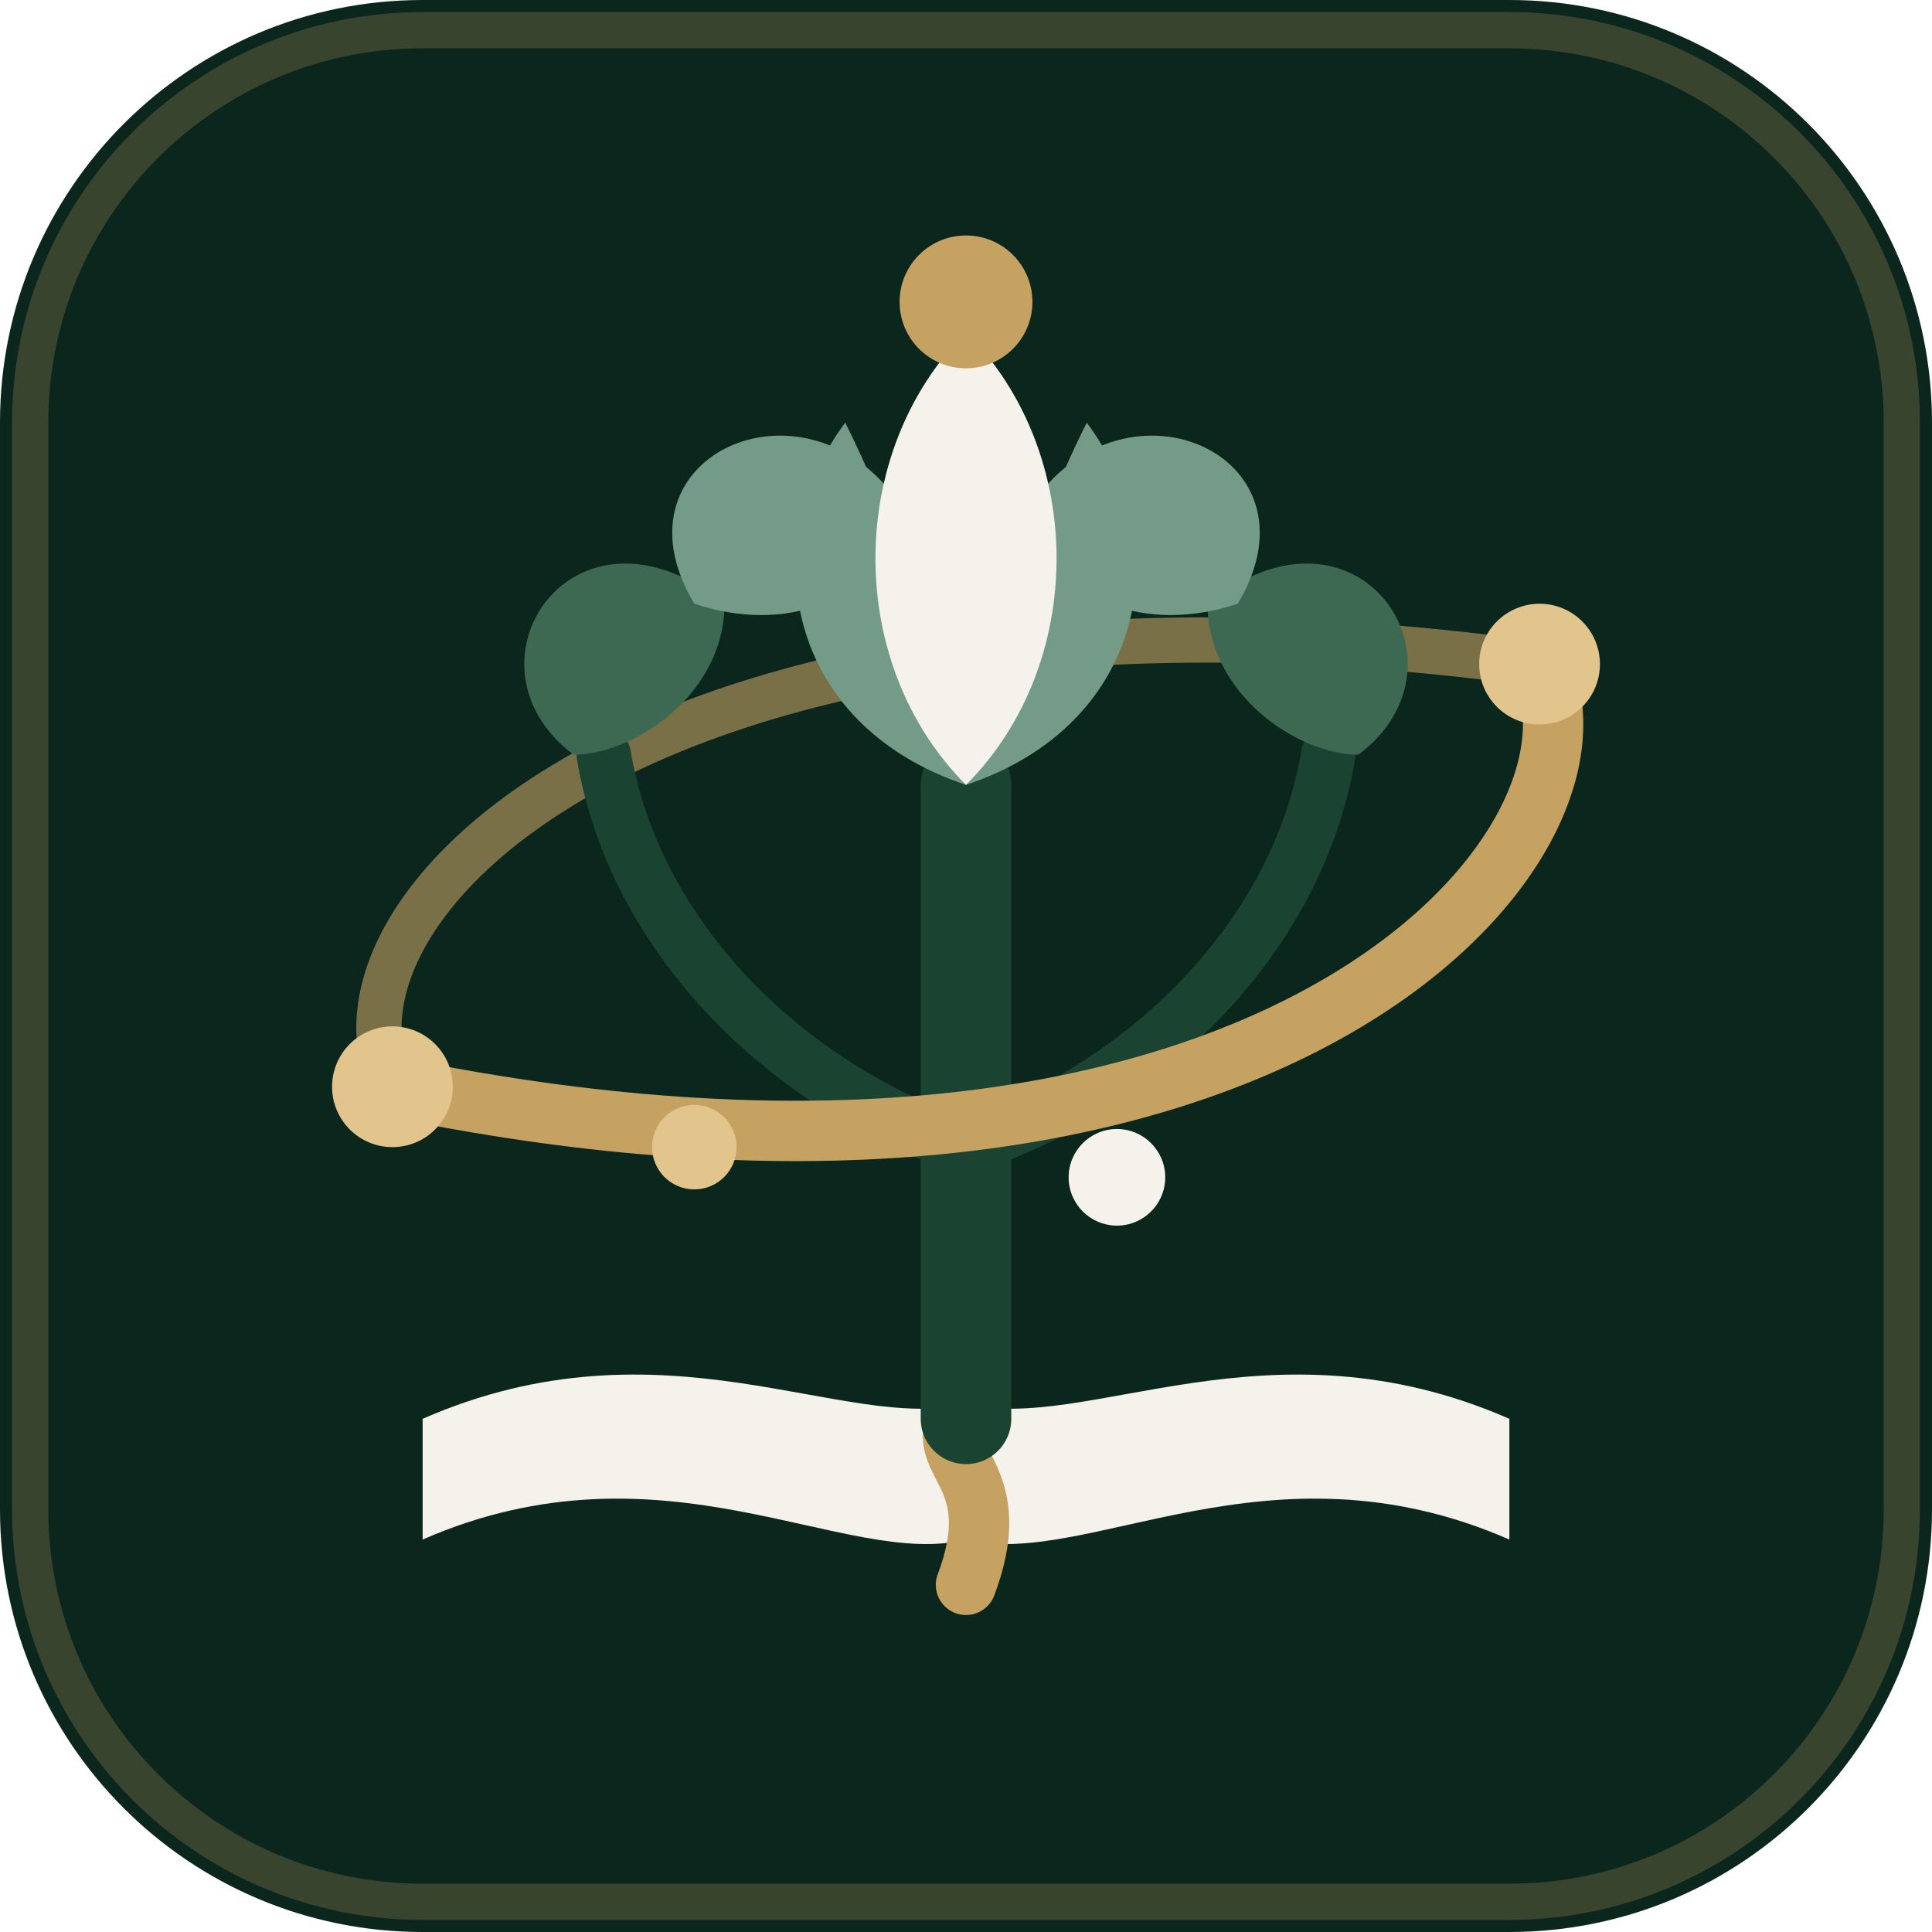
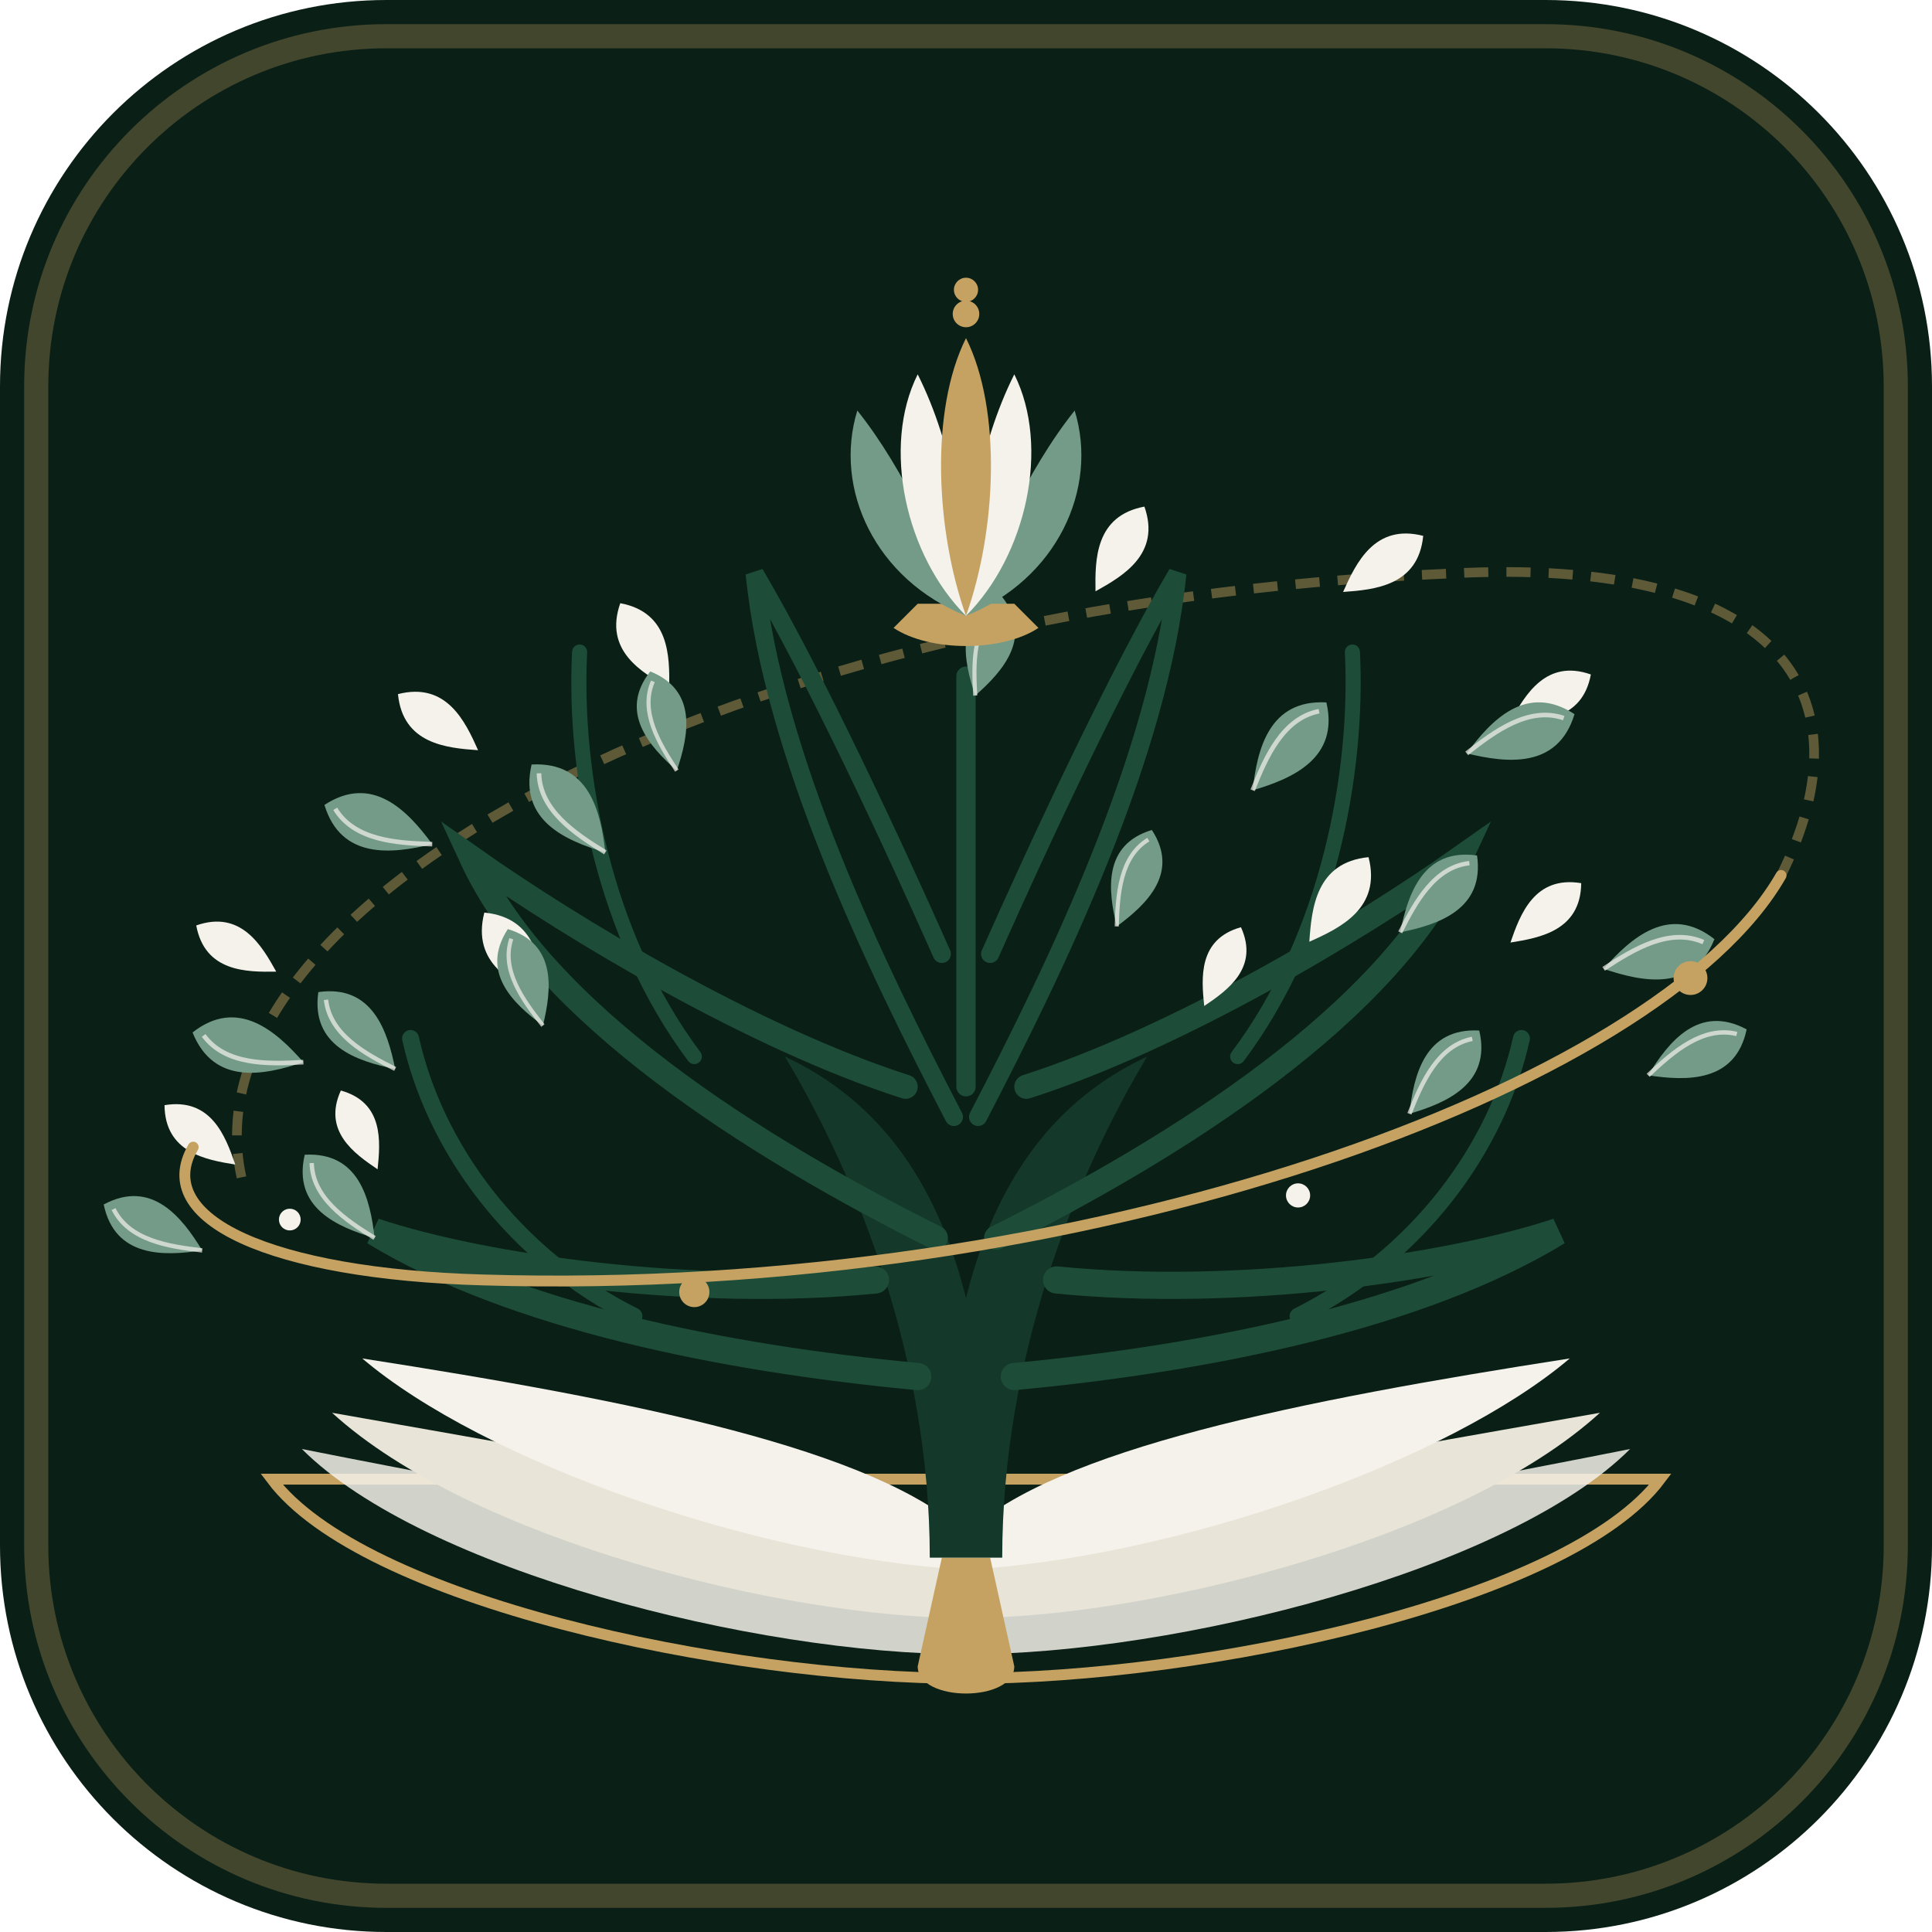
- <svg xmlns="http://www.w3.org/2000/svg" viewBox="0 0 64 64" fill="none">
-   <rect width="64" height="64" rx="14" fill="#0A261D" />
-   <rect x="1" y="1" width="62" height="62" rx="13" stroke="#C5A262" stroke-opacity="0.25" stroke-width="1.2" />
-   <path d="M 13 36 C 10 30, 22 18, 51 22" stroke="#C5A262" stroke-width="1.5" stroke-linecap="round" stroke-opacity="0.6" />
-   <g id="lu-favicon-tree">
-     <path d="M 14 47 C 22 43.5, 28 47.5, 32 46.5 L 32 51 C 28 52, 22 47.5, 14 51 Z" fill="#F5F2EB" />
-     <path d="M 50 47 C 42 43.5, 36 47.5, 32 46.5 L 32 51 C 36 52, 42 47.5, 50 51 Z" fill="#F5F2EB" />
-     <path d="M 32 46.5 C 30.5 48.5, 33.5 48.5, 32 52.5" stroke="#C5A262" stroke-width="2" stroke-linecap="round" />
-     <path d="M 32 47 L 32 26" stroke="#1B4332" stroke-width="3" stroke-linecap="round" />
-     <path d="M 32 38 C 26 36, 21 31, 20 25" stroke="#1B4332" stroke-width="1.8" stroke-linecap="round" />
-     <path d="M 32 38 C 38 36, 43 31, 44 25" stroke="#1B4332" stroke-width="1.8" stroke-linecap="round" />
-     <path d="M 19 25 C 15 22, 19 16, 24 20 C 24 23, 21 25, 19 25 Z" fill="#3D6953" />
-     <path d="M 45 25 C 49 22, 45 16, 40 20 C 40 23, 43 25, 45 25 Z" fill="#3D6953" />
-     <path d="M 23 20 C 20 15, 27 12, 30 17 C 29 20, 26 21, 23 20 Z" fill="#739B88" />
-     <path d="M 41 20 C 44 15, 37 12, 34 17 C 35 20, 38 21, 41 20 Z" fill="#739B88" />
-     <path d="M 32 26 C 26 24, 25 18, 28 14 C 30 18, 31 22, 32 26 Z" fill="#739B88" />
-     <path d="M 32 26 C 38 24, 39 18, 36 14 C 34 18, 33 22, 32 26 Z" fill="#739B88" />
-     <path d="M 32 11 C 28 15, 28 22, 32 26 C 36 22, 36 15, 32 11 Z" fill="#F5F2EB" />
-     <circle cx="32" cy="10" r="2.2" fill="#C5A262" />
+ <svg xmlns="http://www.w3.org/2000/svg" viewBox="0 0 320 320" fill="none">
+   <defs>
+     <g id="fav-leaf-L">
+       <path d="M0,0 C-4,-6 -8,-14 0,-20 C8,-14 4,-6 0,0 Z" fill="#739B88" />
+       <path d="M0,0 C-2,-6 -4,-13 0,-18" stroke="#F5F2EB" stroke-width="0.8" opacity="0.7" />
+     </g>
+     <g id="fav-leaf-Light">
+       <path d="M0,0 C-3,-5 -7,-12 0,-18 C7,-12 3,-5 0,0 Z" fill="#F5F2EB" />
+     </g>
+   </defs>
+   <rect width="320" height="320" rx="64" fill="#0A1F16" />
+   <rect x="6" y="6" width="308" height="308" rx="58" stroke="#C5A262" stroke-opacity="0.3" stroke-width="4" fill="none" />
+   <g transform="translate(0, 30)">
+     <path d="M40,165 C30,120 120,70 240,65 C295,62 310,85 295,115" stroke="#C5A262" stroke-width="1.6" stroke-dasharray="4 3" opacity="0.45" />
+     <g id="fav-book-base">
+       <path d="M160,248 C120,248 60,235 45,215 H155 L160,248 Z" fill="#0A1F16" stroke="#C5A262" stroke-width="1.8" />
+       <path d="M160,248 C200,248 260,235 275,215 H165 L160,248 Z" fill="#0A1F16" stroke="#C5A262" stroke-width="1.8" />
+       <path d="M160,244 C125,244 70,230 50,210 C90,218 135,225 160,240 Z" fill="#F5F2EB" opacity="0.85" />
+       <path d="M160,244 C195,244 250,230 270,210 C230,218 185,225 160,240 Z" fill="#F5F2EB" opacity="0.85" />
+       <path d="M160,238 C130,238 78,225 55,204 C100,212 140,218 160,232 Z" fill="#E8E4D8" />
+       <path d="M160,238 C190,238 242,225 265,204 C220,212 180,218 160,232 Z" fill="#E8E4D8" />
+       <path d="M160,230 C125,228 80,212 60,195 C105,202 145,210 160,224 Z" fill="#F5F2EB" />
+       <path d="M160,230 C195,228 240,212 260,195 C215,202 175,210 160,224 Z" fill="#F5F2EB" />
+       <path d="M152,246 C152,252 168,252 168,246 L164,228 H156 L152,246 Z" fill="#C5A262" />
+     </g>
+     <g id="fav-trunk-and-branches">
+       <path d="M154,228 C154,195 142,165 130,145 C145,152 155,165 160,185 C165,165 175,152 190,145 C178,165 166,195 166,228 Z" fill="#143829" />
+       <path d="M152,198 C120,195 85,188 62,174 C80,180 115,185 145,182" stroke="#1D4D38" stroke-width="4.5" stroke-linecap="round" />
+       <path d="M168,198 C200,195 235,188 258,174 C240,180 205,185 175,182" stroke="#1D4D38" stroke-width="4.5" stroke-linecap="round" />
+       <path d="M105,188 C85,178 72,160 68,142" stroke="#1D4D38" stroke-width="2.8" stroke-linecap="round" />
+       <path d="M215,188 C235,178 248,160 252,142" stroke="#1D4D38" stroke-width="2.8" stroke-linecap="round" />
+       <path d="M155,175 C125,160 90,138 78,112 C95,124 125,142 150,150" stroke="#1D4D38" stroke-width="4" stroke-linecap="round" />
+       <path d="M165,175 C195,160 230,138 242,112 C225,124 195,142 170,150" stroke="#1D4D38" stroke-width="4" stroke-linecap="round" />
+       <path d="M115,145 C100,125 95,98 96,78" stroke="#1D4D38" stroke-width="2.5" stroke-linecap="round" />
+       <path d="M205,145 C220,125 225,98 224,78" stroke="#1D4D38" stroke-width="2.5" stroke-linecap="round" />
+       <path d="M158,155 C145,130 128,95 125,65 C135,82 148,110 156,128" stroke="#1D4D38" stroke-width="3" stroke-linecap="round" />
+       <path d="M162,155 C175,130 192,95 195,65 C185,82 172,110 164,128" stroke="#1D4D38" stroke-width="3" stroke-linecap="round" />
+       <path d="M160,150 V82" stroke="#1D4D38" stroke-width="3.2" stroke-linecap="round" />
+     </g>
+     <g id="fav-foliage-clusters">
+       <use href="#fav-leaf-L" x="52" y="180" transform="rotate(-65 52 180) scale(0.9)" />
+       <use href="#fav-leaf-Light" x="65" y="172" transform="rotate(-50 65 172) scale(0.85)" />
+       <use href="#fav-leaf-L" x="80" y="184" transform="rotate(-40 80 184) scale(0.9)" />
+       <use href="#fav-leaf-Light" x="96" y="190" transform="rotate(-25 96 190) scale(0.8)" />
+       <use href="#fav-leaf-L" x="268" y="180" transform="rotate(65 268 180) scale(0.9)" />
+       <use href="#fav-leaf-Light" x="255" y="172" transform="rotate(50 255 172) scale(0.85)" />
+       <use href="#fav-leaf-L" x="240" y="184" transform="rotate(40 240 184) scale(0.9)" />
+       <use href="#fav-leaf-Light" x="224" y="190" transform="rotate(25 224 190) scale(0.8)" />
+       <use href="#fav-leaf-L" x="58" y="145" transform="rotate(-75 58 145) scale(0.95)" />
+       <use href="#fav-leaf-Light" x="68" y="132" transform="rotate(-60 68 132) scale(0.85)" />
+       <use href="#fav-leaf-L" x="82" y="152" transform="rotate(-45 82 152) scale(0.9)" />
+       <use href="#fav-leaf-Light" x="98" y="138" transform="rotate(-35 98 138) scale(0.95)" />
+       <use href="#fav-leaf-L" x="114" y="156" transform="rotate(-20 114 156) scale(0.85)" />
+       <use href="#fav-leaf-L" x="262" y="145" transform="rotate(75 262 145) scale(0.95)" />
+       <use href="#fav-leaf-Light" x="252" y="132" transform="rotate(60 252 132) scale(0.85)" />
+       <use href="#fav-leaf-L" x="238" y="152" transform="rotate(45 238 152) scale(0.9)" />
+       <use href="#fav-leaf-Light" x="222" y="138" transform="rotate(35 222 138) scale(0.95)" />
+       <use href="#fav-leaf-L" x="206" y="156" transform="rotate(20 206 156) scale(0.85)" />
+       <use href="#fav-leaf-L" x="78" y="108" transform="rotate(-70 78 108) scale(0.95)" />
+       <use href="#fav-leaf-Light" x="92" y="92" transform="rotate(-55 92 92) scale(0.9)" />
+       <use href="#fav-leaf-L" x="108" y="112" transform="rotate(-40 108 112) scale(0.95)" />
+       <use href="#fav-leaf-Light" x="126" y="85" transform="rotate(-30 126 85) scale(0.9)" />
+       <use href="#fav-leaf-L" x="136" y="108" transform="rotate(-15 136 108) scale(0.85)" />
+       <use href="#fav-leaf-L" x="242" y="108" transform="rotate(70 242 108) scale(0.95)" />
+       <use href="#fav-leaf-Light" x="228" y="92" transform="rotate(55 228 92) scale(0.9)" />
+       <use href="#fav-leaf-L" x="212" y="112" transform="rotate(40 212 112) scale(0.95)" />
+       <use href="#fav-leaf-Light" x="194" y="85" transform="rotate(30 194 85) scale(0.9)" />
+       <use href="#fav-leaf-L" x="184" y="108" transform="rotate(15 184 108) scale(0.85)" />
+     </g>
+     <g id="fav-lotus-crown" transform="translate(160, 56)">
+       <path d="M-12,18 C-6,22 6,22 12,18 L8,14 H-8 Z" fill="#C5A262" />
+       <path d="M0,16 C-15,10 -22,-5 -18,-18 C-10,-8 -4,6 0,16 Z" fill="#739B88" />
+       <path d="M0,16 C15,10 22,-5 18,-18 C10,-8 4,6 0,16 Z" fill="#739B88" />
+       <path d="M0,16 C-10,6 -14,-12 -8,-24 C-2,-12 0,2 0,16 Z" fill="#F5F2EB" />
+       <path d="M0,16 C10,6 14,-12 8,-24 C2,-12 0,2 0,16 Z" fill="#F5F2EB" />
+       <path d="M0,16 C-5,2 -6,-18 0,-30 C6,-18 5,2 0,16 Z" fill="#C5A262" />
+       <circle cx="0" cy="-34" r="2.2" fill="#C5A262" />
+     </g>
+     <path d="M295,115 C275,150 180,185 80,182 C45,181 25,172 32,160" stroke="#C5A262" stroke-width="1.8" stroke-linecap="round" />
+     <circle cx="280" cy="132" r="2.8" fill="#C5A262" />
+     <circle cx="215" cy="168" r="2" fill="#F5F2EB" />
+     <circle cx="115" cy="184" r="2.5" fill="#C5A262" />
+     <circle cx="48" cy="172" r="1.8" fill="#F5F2EB" />
+     <circle cx="160" cy="18" r="2" fill="#C5A262" />
  </g>
-   <path d="M 51 22 C 54 28, 42 42, 13 36" stroke="#C5A262" stroke-width="2" stroke-linecap="round" />
-   <circle cx="13" cy="36" r="2" fill="#E2C48D" />
-   <circle cx="51" cy="22" r="2" fill="#E2C48D" />
-   <circle cx="37" cy="39" r="1.6" fill="#F5F2EB" />
-   <circle cx="23" cy="38" r="1.4" fill="#E2C48D" />
</svg>
